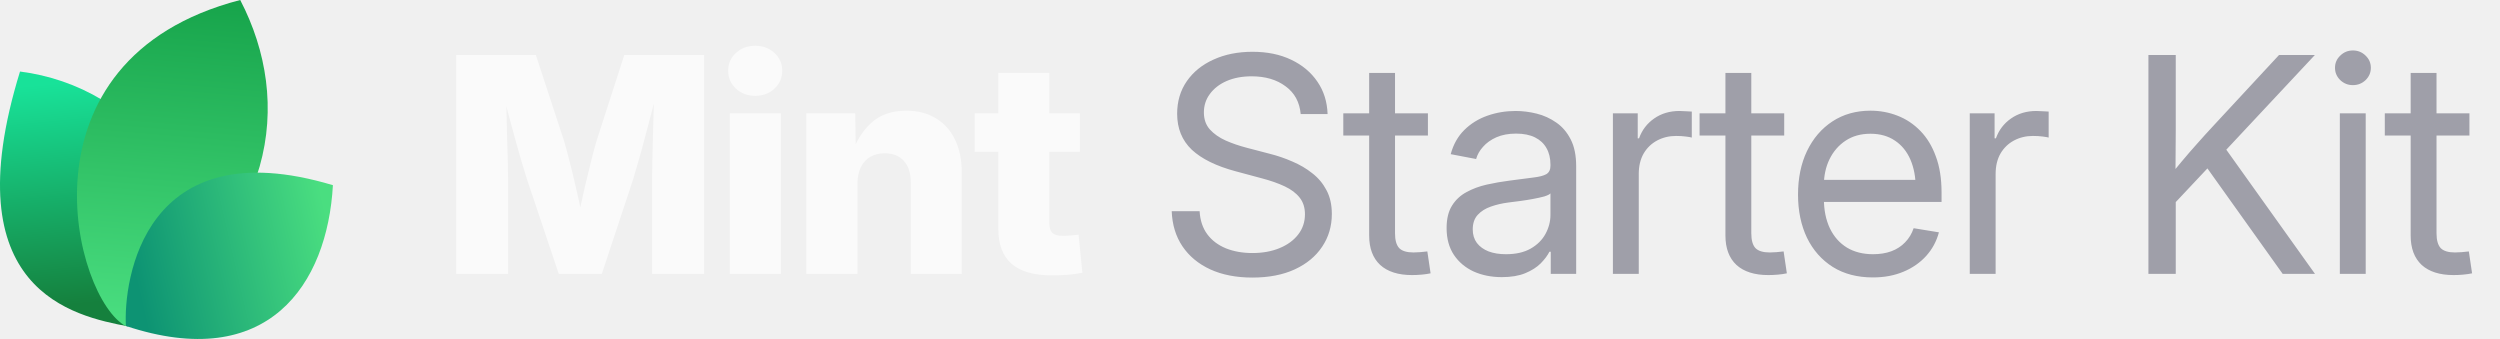
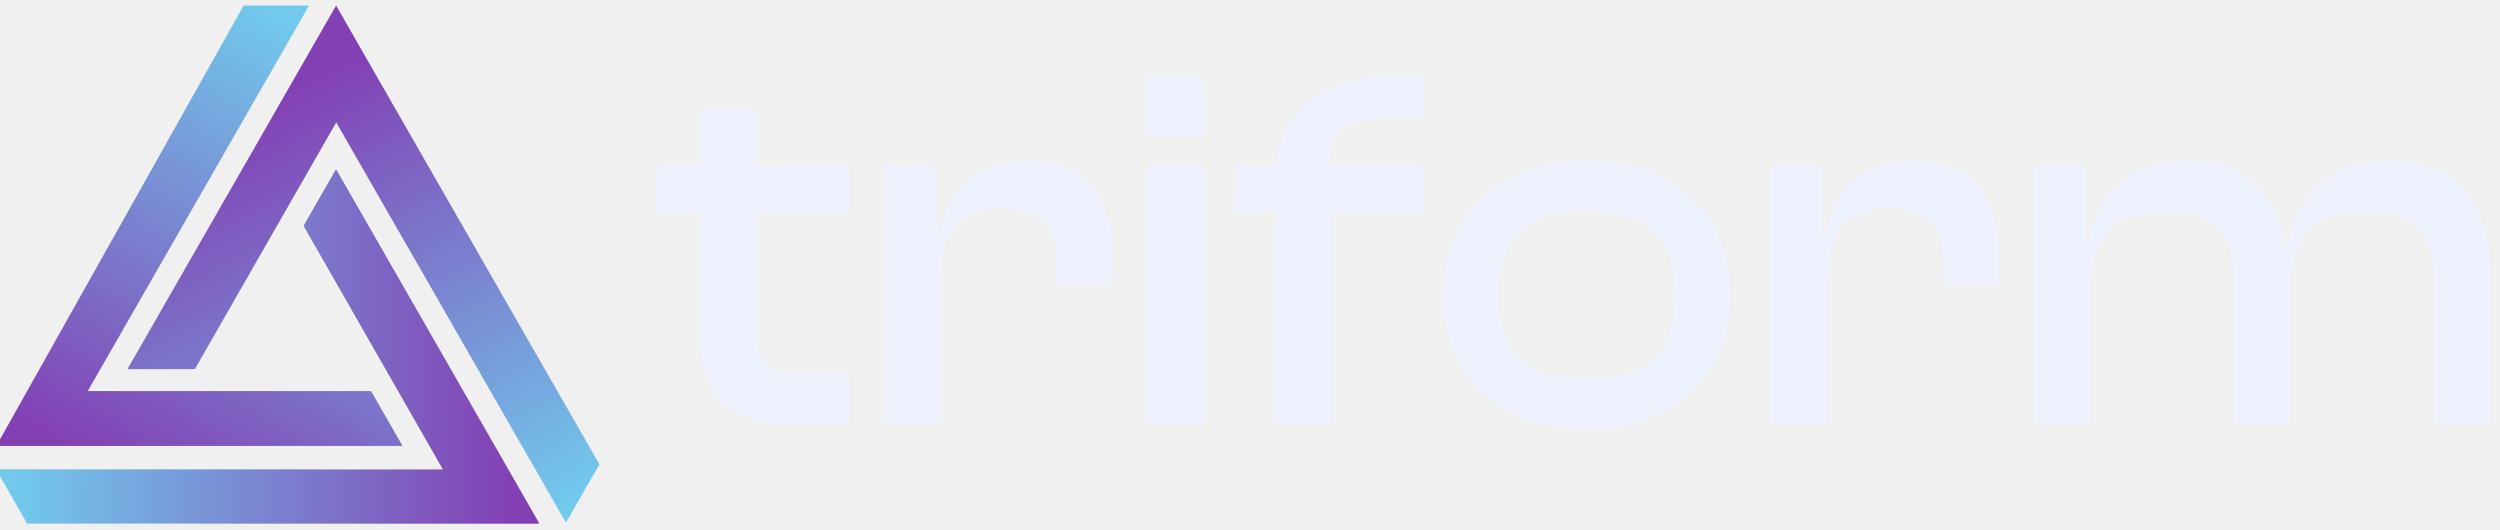
- <svg xmlns="http://www.w3.org/2000/svg" width="177" height="24" viewBox="0 0 177 24" fill="none">
-   <path d="M9.061 23.108C5.268 22.377 -3.391 20.627 1.417 5.064C9.634 6.099 16.973 14.064 9.061 23.108Z" fill="url(#paint0_linear_17557_2145)" />
-   <path d="M8.919 23.094C5.276 21.222 0.784 4.209 17.007 0C20.757 7.193 19.621 16.545 8.919 23.094Z" fill="url(#paint1_linear_17557_2145)" />
-   <path d="M8.914 23.079C8.735 19.882 10.159 9.085 23.57 13.111C23.181 20.123 18.984 26.418 8.914 23.079Z" fill="url(#paint2_linear_17557_2145)" />
-   <path d="M32.301 19.392V3.894H37.938L39.925 9.948C40.036 10.315 40.164 10.787 40.31 11.362C40.462 11.938 40.611 12.552 40.757 13.204C40.91 13.855 41.048 14.483 41.173 15.086C41.305 15.682 41.412 16.192 41.495 16.615H40.695C40.771 16.192 40.871 15.682 40.996 15.086C41.128 14.49 41.267 13.866 41.412 13.214C41.565 12.562 41.714 11.948 41.86 11.373C42.005 10.79 42.133 10.315 42.244 9.948L44.2 3.894H49.848V19.392H46.166V12.704C46.166 12.357 46.173 11.917 46.187 11.383C46.2 10.849 46.214 10.27 46.228 9.646C46.249 9.022 46.266 8.391 46.28 7.753C46.301 7.115 46.311 6.519 46.311 5.964H46.623C46.485 6.561 46.332 7.181 46.166 7.826C45.999 8.471 45.833 9.102 45.666 9.719C45.507 10.336 45.351 10.901 45.198 11.414C45.053 11.928 44.928 12.357 44.824 12.704L42.608 19.392H39.561L37.314 12.704C37.203 12.357 37.072 11.928 36.919 11.414C36.773 10.901 36.614 10.34 36.441 9.729C36.274 9.112 36.104 8.481 35.931 7.836C35.764 7.192 35.608 6.567 35.463 5.964H35.827C35.834 6.512 35.844 7.105 35.858 7.743C35.872 8.374 35.886 9.005 35.9 9.636C35.92 10.26 35.938 10.839 35.952 11.373C35.965 11.907 35.972 12.351 35.972 12.704V19.392H32.301ZM51.668 19.392V8.024H55.288V19.392H51.668ZM53.468 6.786C52.927 6.786 52.473 6.616 52.105 6.276C51.738 5.93 51.554 5.507 51.554 5.007C51.554 4.508 51.738 4.088 52.105 3.749C52.473 3.409 52.927 3.239 53.468 3.239C54.009 3.239 54.463 3.409 54.83 3.749C55.198 4.082 55.382 4.501 55.382 5.007C55.382 5.507 55.198 5.93 54.83 6.276C54.463 6.616 54.009 6.786 53.468 6.786ZM60.708 13.027V19.392H57.088V8.024H60.551L60.593 10.967H60.281C60.593 10.024 61.061 9.268 61.685 8.7C62.309 8.124 63.138 7.836 64.171 7.836C64.975 7.836 65.672 8.017 66.262 8.377C66.851 8.731 67.302 9.234 67.614 9.885C67.933 10.537 68.092 11.307 68.092 12.194V19.392H64.483V12.912C64.483 12.26 64.32 11.754 63.994 11.394C63.675 11.033 63.221 10.853 62.632 10.853C62.25 10.853 61.914 10.936 61.623 11.102C61.332 11.269 61.106 11.515 60.947 11.841C60.787 12.16 60.708 12.555 60.708 13.027ZM76.456 8.024V10.749H69.008V8.024H76.456ZM70.683 5.163H74.292V15.783C74.292 16.102 74.361 16.334 74.5 16.48C74.646 16.625 74.899 16.698 75.259 16.698C75.405 16.698 75.596 16.688 75.831 16.667C76.074 16.646 76.251 16.629 76.362 16.615L76.632 19.309C76.313 19.378 75.963 19.427 75.582 19.455C75.207 19.482 74.836 19.496 74.469 19.496C73.2 19.496 72.25 19.222 71.619 18.674C70.995 18.127 70.683 17.308 70.683 16.22V5.163Z" fill="#FAFAFA" />
-   <path d="M88.667 19.652C87.523 19.652 86.528 19.458 85.682 19.07C84.843 18.681 84.188 18.137 83.716 17.437C83.245 16.736 82.992 15.908 82.957 14.951H84.933C84.968 15.596 85.148 16.14 85.474 16.584C85.8 17.021 86.24 17.354 86.795 17.582C87.35 17.804 87.974 17.915 88.667 17.915C89.388 17.915 90.026 17.801 90.581 17.572C91.143 17.343 91.583 17.024 91.902 16.615C92.228 16.199 92.391 15.717 92.391 15.169C92.391 14.698 92.266 14.306 92.017 13.994C91.767 13.675 91.413 13.408 90.956 13.193C90.498 12.978 89.954 12.787 89.323 12.621L87.502 12.132C86.123 11.765 85.082 11.255 84.382 10.603C83.689 9.944 83.342 9.095 83.342 8.055C83.342 7.174 83.571 6.404 84.028 5.746C84.486 5.087 85.117 4.577 85.921 4.217C86.726 3.849 87.645 3.666 88.678 3.666C89.718 3.666 90.63 3.853 91.413 4.227C92.204 4.602 92.824 5.122 93.275 5.787C93.726 6.446 93.965 7.209 93.993 8.076H92.089C92.013 7.23 91.656 6.574 91.018 6.11C90.387 5.638 89.586 5.403 88.615 5.403C87.95 5.403 87.36 5.513 86.847 5.735C86.341 5.957 85.946 6.262 85.661 6.651C85.377 7.032 85.235 7.469 85.235 7.961C85.235 8.447 85.377 8.849 85.661 9.168C85.946 9.48 86.317 9.74 86.774 9.948C87.232 10.149 87.724 10.319 88.251 10.457L89.884 10.884C90.439 11.023 90.977 11.206 91.496 11.435C92.023 11.657 92.495 11.934 92.911 12.267C93.334 12.593 93.67 12.995 93.92 13.474C94.17 13.945 94.294 14.504 94.294 15.149C94.294 16.015 94.066 16.788 93.608 17.468C93.157 18.148 92.512 18.681 91.673 19.07C90.834 19.458 89.832 19.652 88.667 19.652ZM101.097 8.024V9.594H95.106V8.024H101.097ZM96.937 5.163H98.767V16.521C98.767 17 98.865 17.347 99.059 17.562C99.26 17.77 99.6 17.874 100.078 17.874C100.21 17.874 100.366 17.867 100.546 17.853C100.733 17.832 100.903 17.815 101.056 17.801L101.285 19.351C101.097 19.392 100.886 19.423 100.65 19.444C100.414 19.465 100.189 19.475 99.974 19.475C98.996 19.475 98.244 19.236 97.717 18.758C97.197 18.272 96.937 17.579 96.937 16.677V5.163ZM106.33 19.621C105.595 19.621 104.932 19.489 104.343 19.226C103.754 18.955 103.285 18.564 102.939 18.05C102.592 17.53 102.419 16.896 102.419 16.147C102.419 15.495 102.547 14.965 102.804 14.556C103.06 14.146 103.403 13.828 103.833 13.599C104.263 13.363 104.742 13.186 105.269 13.068C105.796 12.95 106.333 12.857 106.881 12.787C107.574 12.69 108.132 12.617 108.555 12.569C108.978 12.52 109.287 12.441 109.481 12.33C109.675 12.212 109.772 12.014 109.772 11.737V11.654C109.772 11.203 109.679 10.815 109.492 10.489C109.311 10.163 109.041 9.91 108.68 9.729C108.32 9.549 107.872 9.459 107.338 9.459C106.805 9.459 106.34 9.546 105.945 9.719C105.556 9.892 105.241 10.118 104.998 10.395C104.755 10.665 104.593 10.953 104.509 11.258L102.71 10.915C102.897 10.222 103.22 9.65 103.677 9.199C104.135 8.748 104.679 8.412 105.31 8.19C105.941 7.968 106.607 7.857 107.307 7.857C107.8 7.857 108.295 7.92 108.795 8.044C109.301 8.169 109.765 8.381 110.188 8.679C110.611 8.97 110.951 9.369 111.208 9.875C111.464 10.374 111.593 11.005 111.593 11.768V19.392H109.793V17.822H109.7C109.568 18.085 109.363 18.359 109.086 18.643C108.809 18.921 108.444 19.153 107.994 19.34C107.543 19.527 106.988 19.621 106.33 19.621ZM106.621 17.998C107.321 17.998 107.904 17.867 108.368 17.603C108.84 17.333 109.19 16.986 109.419 16.563C109.654 16.133 109.772 15.682 109.772 15.211V13.692C109.703 13.769 109.554 13.841 109.325 13.911C109.096 13.973 108.829 14.032 108.524 14.088C108.226 14.143 107.921 14.192 107.609 14.233C107.304 14.275 107.033 14.309 106.798 14.337C106.354 14.393 105.938 14.49 105.549 14.628C105.168 14.76 104.86 14.954 104.624 15.211C104.388 15.467 104.27 15.811 104.27 16.241C104.27 16.615 104.367 16.934 104.561 17.198C104.762 17.461 105.04 17.662 105.393 17.801C105.747 17.933 106.156 17.998 106.621 17.998ZM114.193 19.392V8.024H115.951V9.792H116.045C116.253 9.209 116.61 8.741 117.116 8.388C117.622 8.034 118.219 7.857 118.905 7.857C119.058 7.857 119.217 7.864 119.384 7.878C119.55 7.885 119.682 7.892 119.779 7.899V9.74C119.716 9.719 119.578 9.695 119.363 9.667C119.155 9.639 118.922 9.625 118.666 9.625C118.174 9.625 117.726 9.733 117.324 9.948C116.922 10.163 116.603 10.471 116.367 10.874C116.138 11.276 116.024 11.758 116.024 12.319V19.392H114.193ZM126.322 8.024V9.594H120.33V8.024H126.322ZM122.161 5.163H123.992V16.521C123.992 17 124.089 17.347 124.283 17.562C124.484 17.77 124.824 17.874 125.302 17.874C125.434 17.874 125.59 17.867 125.77 17.853C125.958 17.832 126.127 17.815 126.28 17.801L126.509 19.351C126.322 19.392 126.11 19.423 125.874 19.444C125.639 19.465 125.413 19.475 125.198 19.475C124.221 19.475 123.468 19.236 122.941 18.758C122.421 18.272 122.161 17.579 122.161 16.677V5.163ZM132.604 19.642C131.502 19.642 130.555 19.396 129.765 18.903C128.974 18.404 128.364 17.714 127.934 16.834C127.511 15.946 127.3 14.927 127.3 13.775C127.3 12.611 127.511 11.584 127.934 10.697C128.364 9.802 128.964 9.102 129.734 8.596C130.51 8.089 131.408 7.836 132.428 7.836C133.1 7.836 133.738 7.954 134.341 8.19C134.952 8.426 135.489 8.783 135.954 9.261C136.425 9.74 136.793 10.343 137.056 11.071C137.327 11.792 137.462 12.645 137.462 13.63V14.296H128.433V12.735H136.463L135.631 13.297C135.631 12.541 135.506 11.876 135.257 11.3C135.007 10.725 134.643 10.277 134.165 9.958C133.686 9.632 133.107 9.469 132.428 9.469C131.748 9.469 131.162 9.632 130.67 9.958C130.177 10.284 129.796 10.725 129.526 11.279C129.262 11.827 129.13 12.441 129.13 13.12V14.046C129.13 14.864 129.273 15.572 129.557 16.168C129.841 16.757 130.243 17.211 130.763 17.53C131.283 17.842 131.901 17.998 132.615 17.998C133.093 17.998 133.523 17.929 133.905 17.79C134.293 17.645 134.619 17.433 134.882 17.156C135.153 16.879 135.354 16.546 135.486 16.157L137.275 16.449C137.108 17.08 136.81 17.634 136.38 18.113C135.95 18.591 135.413 18.966 134.768 19.236C134.123 19.507 133.402 19.642 132.604 19.642ZM139.459 19.392V8.024H141.217V9.792H141.311C141.519 9.209 141.876 8.741 142.382 8.388C142.888 8.034 143.485 7.857 144.171 7.857C144.324 7.857 144.483 7.864 144.649 7.878C144.816 7.885 144.948 7.892 145.045 7.899V9.74C144.982 9.719 144.844 9.695 144.629 9.667C144.421 9.639 144.188 9.625 143.932 9.625C143.439 9.625 142.992 9.733 142.59 9.948C142.188 10.163 141.869 10.471 141.633 10.874C141.404 11.276 141.29 11.758 141.29 12.319V19.392H139.459ZM153.429 14.961V12.715C153.783 12.257 154.136 11.82 154.49 11.404C154.844 10.981 155.204 10.565 155.572 10.156C155.939 9.74 156.314 9.327 156.695 8.918L161.355 3.894H163.893L157.277 10.967H157.184L153.429 14.961ZM152.108 19.392V3.894H154.043V9.241L154.022 12.559L154.043 13.505V19.392H152.108ZM161.615 19.392L155.967 11.477L157.173 9.969L163.903 19.392H161.615ZM165.661 19.392V8.024H167.492V19.392H165.661ZM166.587 6.027C166.24 6.027 165.942 5.909 165.692 5.673C165.443 5.43 165.318 5.139 165.318 4.799C165.318 4.459 165.443 4.172 165.692 3.936C165.942 3.693 166.24 3.572 166.587 3.572C166.934 3.572 167.232 3.693 167.482 3.936C167.731 4.172 167.856 4.459 167.856 4.799C167.856 5.139 167.731 5.43 167.482 5.673C167.232 5.909 166.934 6.027 166.587 6.027ZM174.836 8.024V9.594H168.844V8.024H174.836ZM170.675 5.163H172.506V16.521C172.506 17 172.603 17.347 172.797 17.562C172.998 17.77 173.338 17.874 173.816 17.874C173.948 17.874 174.104 17.867 174.284 17.853C174.472 17.832 174.641 17.815 174.794 17.801L175.023 19.351C174.836 19.392 174.624 19.423 174.388 19.444C174.153 19.465 173.927 19.475 173.712 19.475C172.735 19.475 171.982 19.236 171.455 18.758C170.935 18.272 170.675 17.579 170.675 16.677V5.163Z" fill="#9F9FA9" />
+ <svg xmlns="http://www.w3.org/2000/svg" viewBox="0 0 684 145" fill="none">
+   <g clip-path="url(#clip0_3429_5868)">
+     <path d="M-1 128.47L121.259 128.5L83.103 61.786L91.945 46.367L147.514 143.228L7.438 143.175L-1 128.47Z" fill="url(#paint0_linear_3429_5868)" />
+     <path d="M-1 128.47L121.259 128.5L83.103 61.786L91.945 46.367L147.514 143.228L7.438 143.175L-1 128.47Z" fill="url(#paint1_linear_3429_5868)" />
+     <path d="M84.56 1.508L24.002 107H101.523L110.131 122H-1L66.668 1.508H84.56Z" fill="url(#paint2_linear_3429_5868)" />
+     <path d="M154.842 142.992L91.995 33.49L53.31 101L34.863 101.004L91.959 1.513L164.004 127.051L154.842 142.992Z" fill="url(#paint3_linear_3429_5868)" />
+     <path d="M232.392 116H216.204C208.631 116 202.619 114.154 198.17 110.462C193.815 106.77 191.638 100.664 191.638 92.144V29.948H206.832V91.292C206.832 95.647 207.873 98.581 209.956 100.096C212.039 101.516 215.257 102.226 219.612 102.226H232.392V116ZM232.392 58.206H179.71V45.426H232.392V58.206ZM257.321 116H241.985V45.426H256.043V65.448L257.321 66.158V116ZM257.321 76.382H253.913V64.454H257.037C257.699 60.573 259.025 57.117 261.013 54.088C263.001 50.964 265.651 48.503 268.965 46.704C272.373 44.905 276.491 44.006 281.319 44.006C286.715 44.006 291.117 45.142 294.525 47.414C297.933 49.686 300.394 52.715 301.909 56.502C303.518 60.289 304.323 64.407 304.323 68.856V78.086H289.129V71.838C289.129 66.726 287.993 62.987 285.721 60.62C283.449 58.253 279.662 57.07 274.361 57.07C268.302 57.07 263.947 58.727 261.297 62.04C258.646 65.353 257.321 70.134 257.321 76.382ZM329.291 116H313.955V45.426H329.291V116ZM329.291 37.19H313.955V20.86H329.291V37.19ZM364.225 116H348.889V49.26C348.889 43.296 350.167 38.231 352.723 34.066C355.373 29.806 359.207 26.54 364.225 24.268C369.242 21.996 375.348 20.86 382.543 20.86H389.501V32.22H380.129C374.07 32.22 369.668 33.356 366.923 35.628C364.177 37.805 363.278 41.971 364.225 48.124V50.964V116ZM389.501 58.206H338.239V45.426H389.501V58.206ZM434.059 117.42C426.296 117.42 419.433 115.905 413.469 112.876C407.599 109.752 403.008 105.445 399.695 99.954C396.476 94.369 394.867 87.979 394.867 80.784C394.867 73.4 396.476 66.963 399.695 61.472C403.008 55.981 407.599 51.721 413.469 48.692C419.433 45.568 426.296 44.006 434.059 44.006C442.011 44.006 448.921 45.568 454.791 48.692C460.66 51.721 465.204 55.981 468.423 61.472C471.736 66.963 473.393 73.4 473.393 80.784C473.393 87.979 471.736 94.369 468.423 99.954C465.204 105.445 460.66 109.752 454.791 112.876C448.921 115.905 442.011 117.42 434.059 117.42ZM434.059 103.788C442.673 103.788 448.874 101.847 452.661 97.966C456.447 93.99 458.341 88.263 458.341 80.784C458.341 73.305 456.447 67.578 452.661 63.602C448.874 59.531 442.673 57.496 434.059 57.496C425.539 57.496 419.385 59.531 415.599 63.602C411.812 67.578 409.919 73.305 409.919 80.784C409.919 88.263 411.812 93.99 415.599 97.966C419.385 101.847 425.539 103.788 434.059 103.788ZM499.858 116H484.522V45.426H498.58V65.448L499.858 66.158V116ZM499.858 76.382H496.45V64.454H499.574C500.237 60.573 501.562 57.117 503.55 54.088C505.538 50.964 508.189 48.503 511.502 46.704C514.91 44.905 519.028 44.006 523.856 44.006C529.252 44.006 533.654 45.142 537.062 47.414C540.47 49.686 542.931 52.715 544.446 56.502C546.055 60.289 546.86 64.407 546.86 68.856V78.086H531.666V71.838C531.666 66.726 530.53 62.987 528.258 60.62C525.986 58.253 522.199 57.07 516.898 57.07C510.839 57.07 506.485 58.727 503.834 62.04C501.183 65.353 499.858 70.134 499.858 76.382ZM681.311 116H666.117V77.66C666.117 70.655 664.649 65.59 661.715 62.466C658.78 59.342 653.857 57.78 646.947 57.78C639.468 57.78 634.167 59.721 631.043 63.602C628.013 67.389 626.499 73.211 626.499 81.068L623.801 81.21L622.949 67.294H626.073C626.735 63.223 628.108 59.437 630.191 55.934C632.273 52.431 635.255 49.591 639.137 47.414C643.018 45.142 647.893 44.006 653.763 44.006C659.916 44.006 665.028 45.284 669.099 47.84C673.169 50.396 676.199 53.899 678.187 58.348C680.269 62.797 681.311 67.862 681.311 73.542V116ZM571.829 116H556.493V45.426H570.551V67.578L571.829 68.288V116ZM626.499 116H611.305V77.66C611.305 70.655 609.837 65.59 606.903 62.466C603.968 59.342 599.093 57.78 592.277 57.78C584.703 57.78 579.402 59.721 576.373 63.602C573.343 67.389 571.829 73.211 571.829 81.068L569.131 81.21L568.421 66.726H571.403C572.065 62.75 573.391 59.058 575.379 55.65C577.367 52.242 580.254 49.449 584.041 47.272C587.827 45.095 592.655 44.006 598.525 44.006C604.678 44.006 609.743 45.331 613.719 47.982C617.695 50.538 620.677 54.041 622.665 58.49C624.653 62.939 625.647 67.957 625.647 73.542H626.499V116Z" fill="#EEF2FF" />
+   </g>
  <defs>
-     <linearGradient id="paint0_linear_17557_2145" x1="3.776" y1="5.916" x2="5.232" y2="21.559" gradientUnits="userSpaceOnUse">
-       <stop stop-color="#18E299" />
-       <stop offset="1" stop-color="#15803D" />
+     <linearGradient id="paint0_linear_3429_5868" x1="4.805" y1="95.89" x2="141.566" y2="97.925" gradientUnits="userSpaceOnUse">
+       <stop stop-color="#71C9EC" />
+       <stop offset="1" stop-color="#833FB4" />
    </linearGradient>
-     <linearGradient id="paint1_linear_17557_2145" x1="12.171" y1="-0.718" x2="10.19" y2="22.983" gradientUnits="userSpaceOnUse">
-       <stop stop-color="#16A34A" />
-       <stop offset="1" stop-color="#4ADE80" />
+     <linearGradient id="paint1_linear_3429_5868" x1="4.805" y1="95.89" x2="141.566" y2="97.925" gradientUnits="userSpaceOnUse">
+       <stop stop-color="#71C9EC" />
+       <stop offset="1" stop-color="#833FB4" />
    </linearGradient>
-     <linearGradient id="paint2_linear_17557_2145" x1="23.133" y1="15.353" x2="9.338" y2="18.52" gradientUnits="userSpaceOnUse">
-       <stop stop-color="#4ADE80" />
-       <stop offset="1" stop-color="#0D9373" />
+     <linearGradient id="paint2_linear_3429_5868" x1="108.208" y1="23.11" x2="45.243" y2="137.96" gradientUnits="userSpaceOnUse">
+       <stop stop-color="#71C9EC" />
+       <stop offset="1" stop-color="#833FB4" />
    </linearGradient>
+     <linearGradient id="paint3_linear_3429_5868" x1="121.941" y1="155.03" x2="57.572" y2="35.034" gradientUnits="userSpaceOnUse">
+       <stop stop-color="#71C9EC" />
+       <stop offset="1" stop-color="#833FB4" />
+     </linearGradient>
+     <clipPath id="clip0_3429_5868">
+       <rect width="684" height="145" fill="white" />
+     </clipPath>
  </defs>
</svg>
